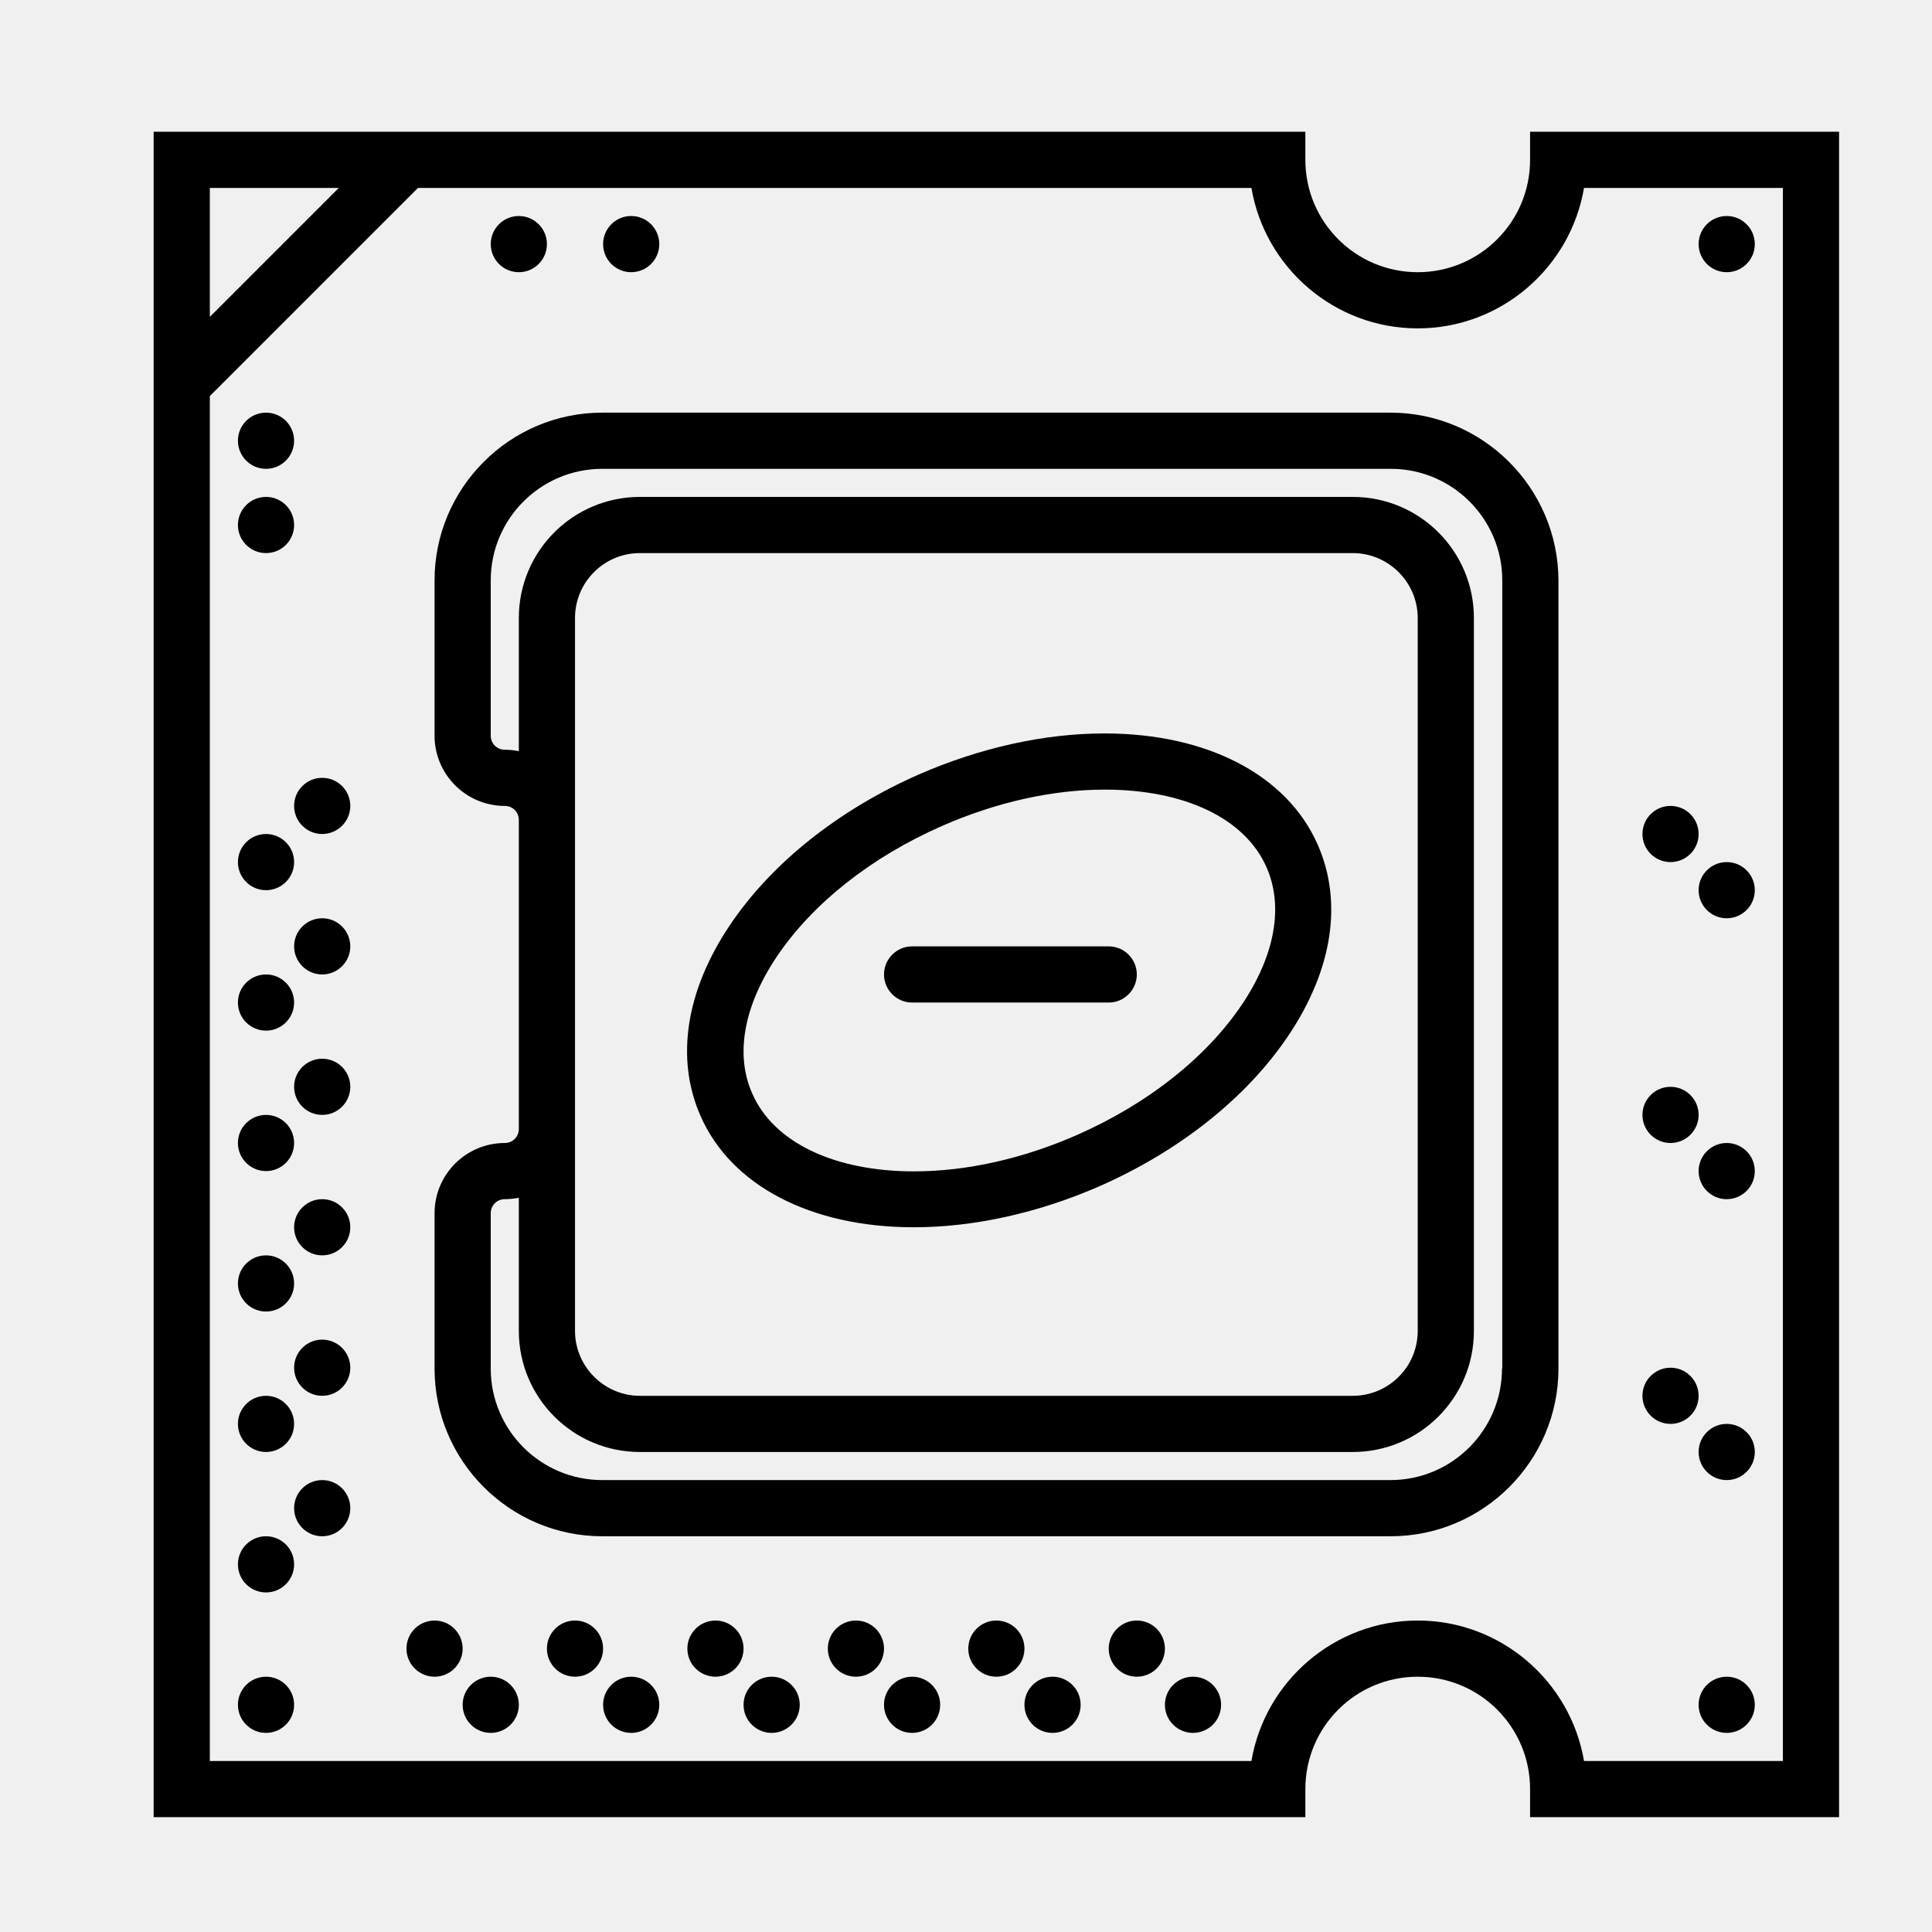
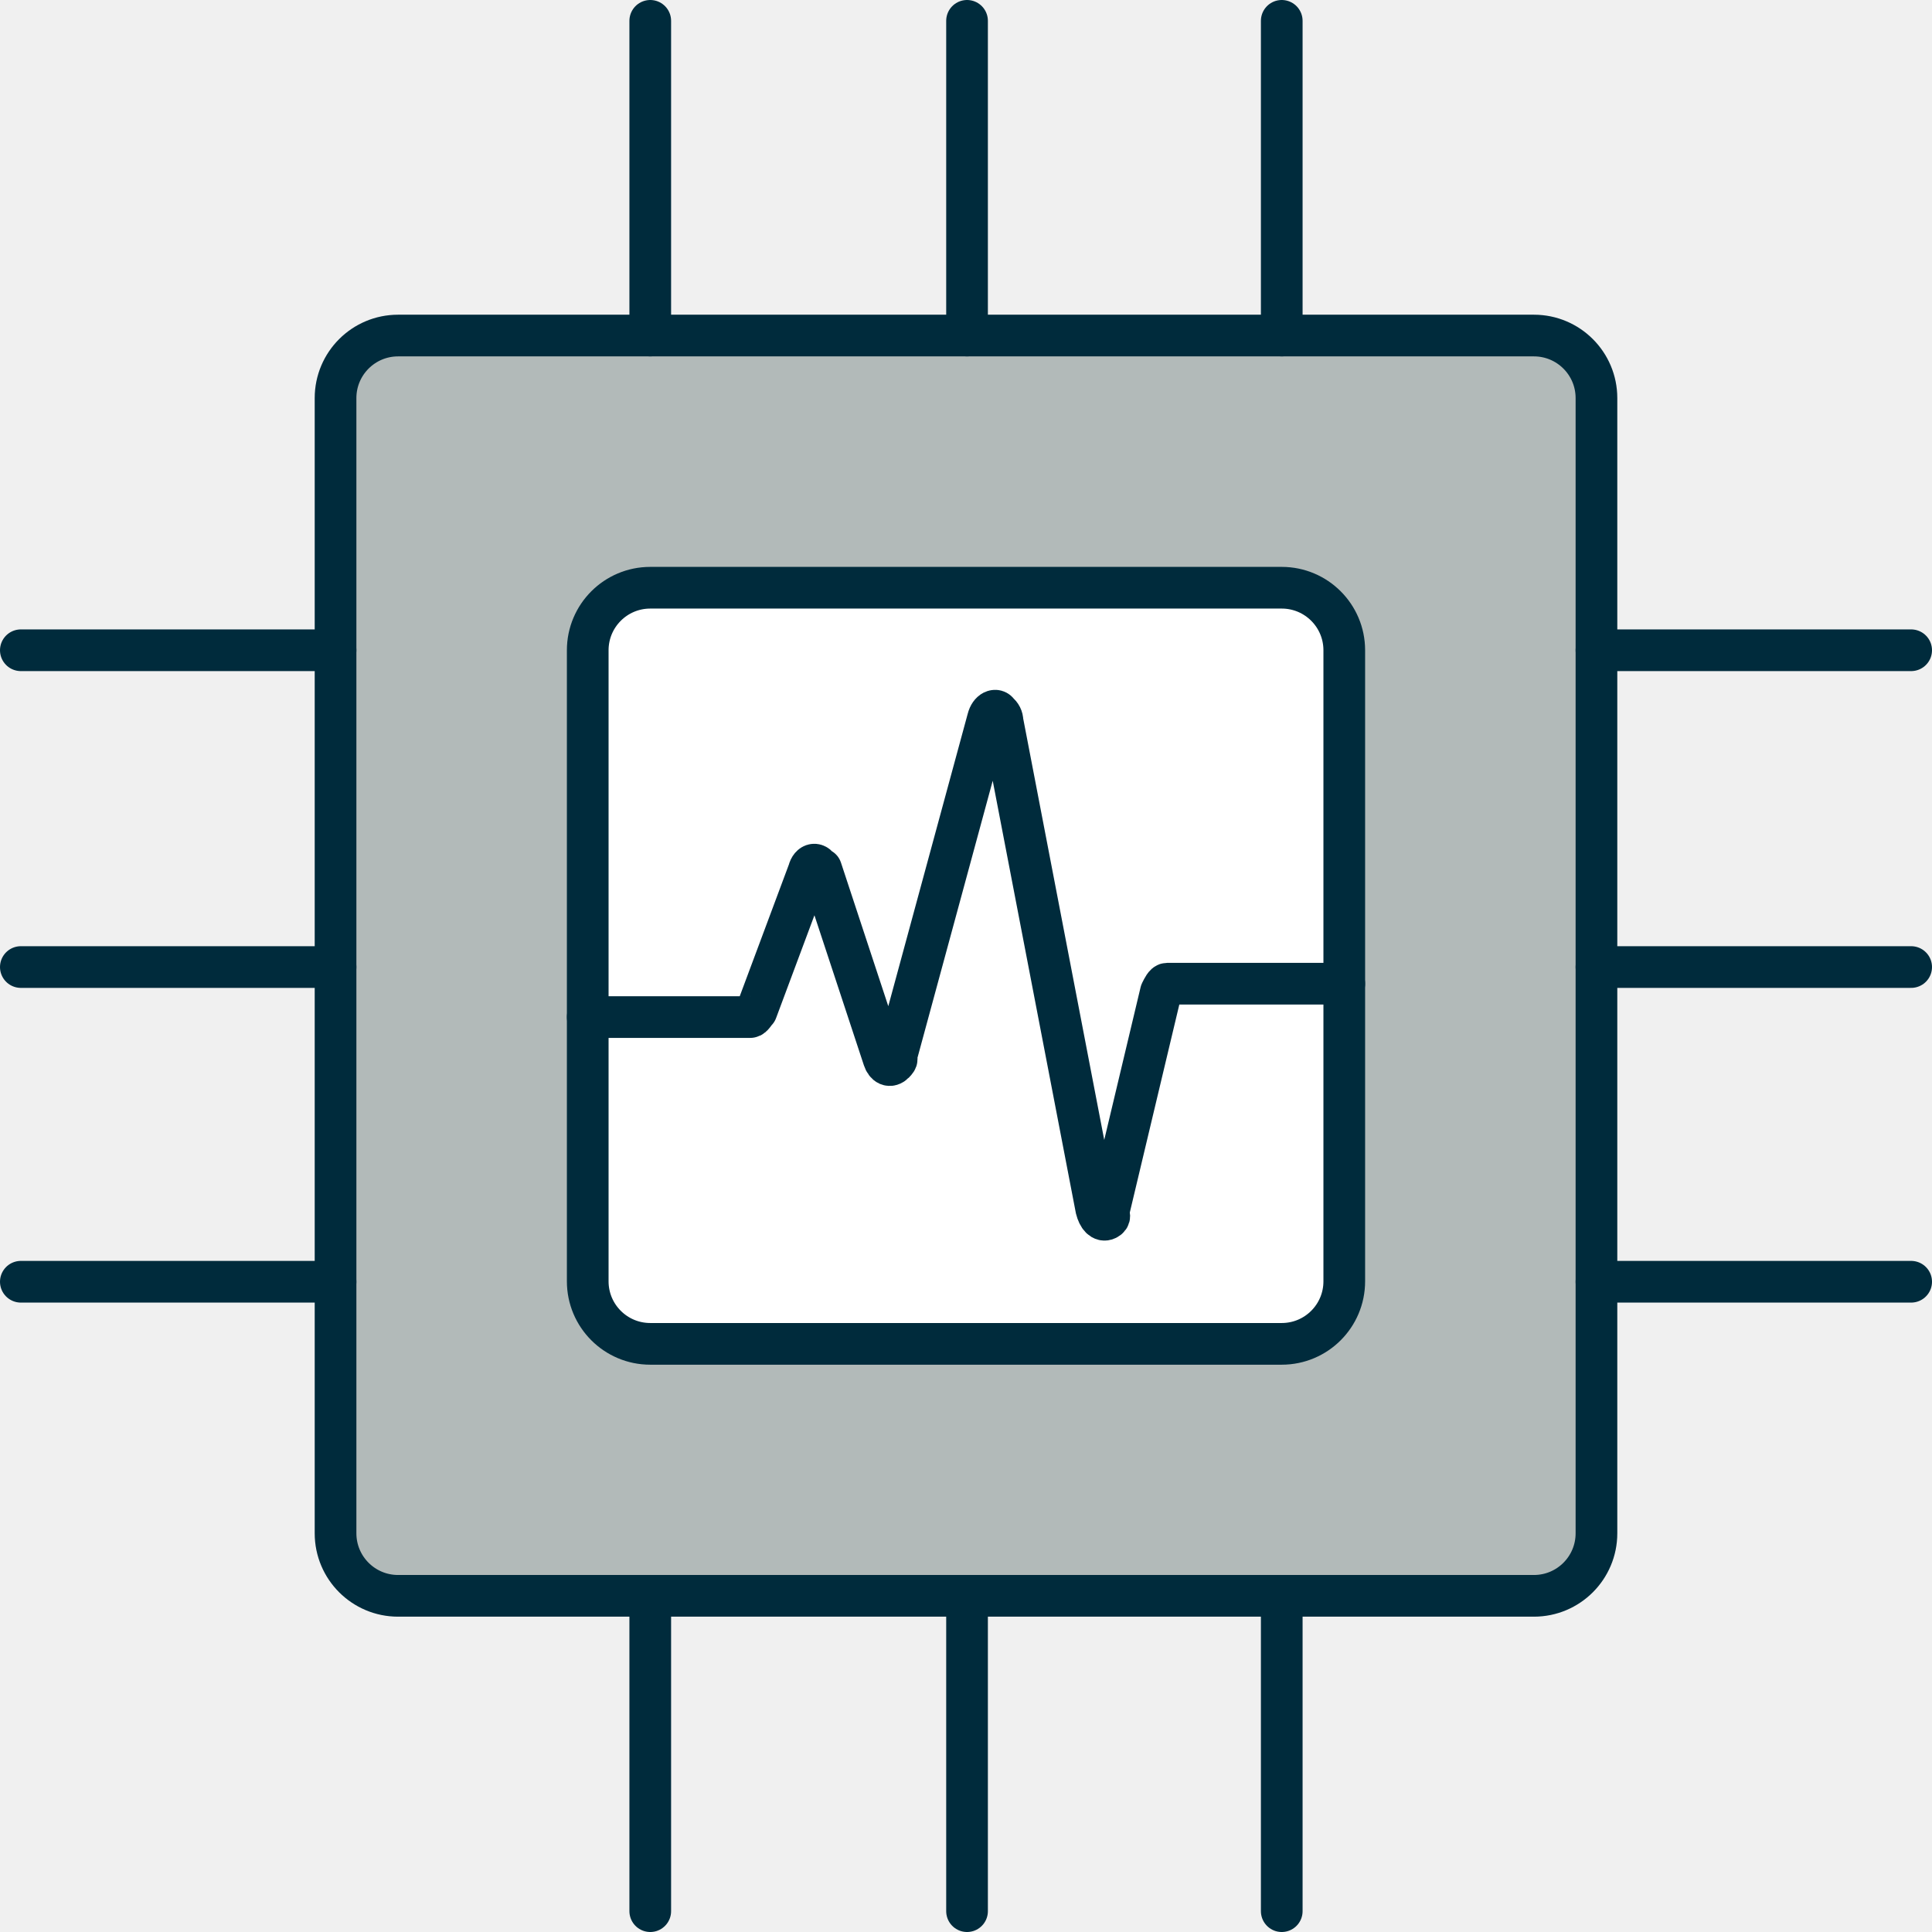
- <svg xmlns="http://www.w3.org/2000/svg" xmlns:xlink="http://www.w3.org/1999/xlink" version="1.1" width="100" height="100" id="svg5020" viewBox="0 0 100 100" preserveAspectRatio="none">
-   <defs id="defs5022">
-     <filter x="-0.264" y="-0.292" width="1.527" height="1.584" color-interpolation-filters="sRGB" id="filter20257">
-       <feGaussianBlur stdDeviation="8.484" id="feGaussianBlur20259" />
-     </filter>
-     <linearGradient x1="302.366" y1="85.341" x2="273.785" y2="109.911" id="linearGradient20265" xlink:href="#linearGradient13263" gradientUnits="userSpaceOnUse" gradientTransform="translate(7.020117,-1.002874)" />
-     <linearGradient id="linearGradient13263">
-       <stop id="stop1" style="stop-color:#a9c3e4;stop-opacity:1" offset="0" />
-       <stop id="stop2" style="stop-color:#3465a4;stop-opacity:1" offset="1" />
-     </linearGradient>
-     <linearGradient xlink:href="#linearGradient13263" id="linearGradient3895" gradientUnits="userSpaceOnUse" gradientTransform="translate(7.020117,-1.002874)" x1="302.366" y1="85.341" x2="273.785" y2="109.911" />
-     <linearGradient xlink:href="#linearGradient13263" id="linearGradient3903" gradientUnits="userSpaceOnUse" gradientTransform="translate(7.020117,-1.002874)" x1="302.366" y1="85.341" x2="273.785" y2="109.911" />
-     <linearGradient xlink:href="#linearGradient13263" id="linearGradient3910" gradientUnits="userSpaceOnUse" gradientTransform="translate(7.020117,-1.002874)" x1="302.366" y1="85.341" x2="273.785" y2="109.911" />
-     <linearGradient xlink:href="#linearGradient13263" id="linearGradient3913" gradientUnits="userSpaceOnUse" gradientTransform="matrix(1.035307,0,0,1.148662,-226.3958,-83.99919)" x1="302.366" y1="85.341" x2="273.785" y2="109.911" />
-     <linearGradient xlink:href="#linearGradient13263" id="linearGradient3930" gradientUnits="userSpaceOnUse" gradientTransform="matrix(1.035307,0,0,1.148662,-226.3958,-83.99919)" x1="302.366" y1="85.341" x2="273.785" y2="109.911" />
-     <linearGradient xlink:href="#linearGradient13263" id="linearGradient3937" gradientUnits="userSpaceOnUse" gradientTransform="matrix(1.222333,0,0,1.356165,-277.2053,-108.6609)" x1="302.366" y1="85.341" x2="273.785" y2="109.911" />
-     <linearGradient xlink:href="#linearGradient13263" id="linearGradient3944" gradientUnits="userSpaceOnUse" gradientTransform="matrix(1.222333,0,0,1.356165,-277.2053,-108.6609)" x1="302.366" y1="85.341" x2="273.785" y2="109.911" />
-     <linearGradient xlink:href="#linearGradient13263" id="linearGradient3949" gradientUnits="userSpaceOnUse" gradientTransform="matrix(1.234087,0,0,1.369206,-280.0907,-109.8409)" x1="302.366" y1="85.341" x2="273.785" y2="109.911" />
-     <linearGradient xlink:href="#linearGradient13263" id="linearGradient3967" gradientUnits="userSpaceOnUse" gradientTransform="matrix(1.234087,0,0,1.369206,-280.0907,-109.8409)" x1="302.366" y1="85.341" x2="273.785" y2="109.911" />
-     <linearGradient xlink:href="#linearGradient13263" id="linearGradient3975" gradientUnits="userSpaceOnUse" gradientTransform="matrix(1.234087,0,0,1.369206,-280.0907,-109.8409)" x1="302.366" y1="85.341" x2="273.785" y2="109.911" />
-     <linearGradient xlink:href="#linearGradient13263" id="linearGradient3981" gradientUnits="userSpaceOnUse" gradientTransform="matrix(1.234087,0,0,1.369206,-280.0907,-109.8409)" x1="302.366" y1="85.341" x2="273.785" y2="109.911" />
-     <linearGradient xlink:href="#linearGradient13263" id="linearGradient3984" gradientUnits="userSpaceOnUse" gradientTransform="matrix(1.182314,0,0,1.311764,-268.3319,-100.7872)" x1="302.366" y1="85.341" x2="273.785" y2="109.911" />
-   </defs>
-   <rect width="100" height="100" x="-0.01" y="0.01" id="border" style="opacity:0.643;fill:none;stroke:none" />
-   <rect style="fill:none;fill-rule:evenodd;stroke:#000000;stroke-width:0px;stroke-linecap:butt;stroke-linejoin:miter;stroke-opacity:1" id="externalBorder" width="99" height="99" x="0.2" y="0.2" />
-   <g id="g4" transform="matrix(1.45395,0,0,1.45395,7.953212,6.819065)">
-     <circle cx="4" cy="51" r="1" id="circle6" />
-     <circle cx="4" cy="56" r="1" id="circle8" />
-     <circle cx="56" cy="4" r="1" id="circle10" />
-     <circle cx="56" cy="56" r="1" id="circle12" />
-     <circle cx="6" cy="49" r="1" id="circle14" />
-     <circle cx="54" cy="35" r="1" id="circle16" />
-     <circle cx="56" cy="37" r="1" id="circle18" />
-     <circle cx="54" cy="45" r="1" id="circle20" />
-     <circle cx="56" cy="47" r="1" id="circle22" />
-     <circle cx="54" cy="25" r="1" id="circle24" />
-     <circle cx="56" cy="27" r="1" id="circle26" />
-     <circle cx="4" cy="46" r="1" id="circle28" />
-     <circle cx="6" cy="44" r="1" id="circle30" />
-     <circle cx="4" cy="41" r="1" id="circle32" />
-     <circle cx="6" cy="39" r="1" id="circle34" />
-     <circle cx="4" cy="36" r="1" id="circle36" />
-     <circle cx="6" cy="34" r="1" id="circle38" />
-     <circle cx="4" cy="31" r="1" id="circle40" />
-     <circle cx="6" cy="29" r="1" id="circle42" />
-     <circle cx="4" cy="26" r="1" id="circle44" />
-     <circle cx="6" cy="24" r="1" id="circle46" />
-     <circle cx="4" cy="11" r="1" id="circle48" />
-     <circle cx="17" cy="4" r="1" id="circle50" />
-     <circle cx="13" cy="4" r="1" id="circle52" />
-     <circle cx="4" cy="14" r="1" id="circle54" />
-     <path d="m 49,0 0,1 C 49,3.21 47.21,5 45,5 42.79,5 41,3.21 41,1 L 41,0 11.41,0 0,0 0,11.41 0,60 l 41,0 0,-1 c 0,-2.21 1.79,-4 4,-4 2.21,0 4,1.79 4,4 l 0,1 11,0 L 60,0 49,0 Z M 2,2 6.59,2 2,6.59 2,2 Z m 56,56 -7.08,0 C 50.44,55.17 47.97,53 45,53 c -2.97,0 -5.44,2.17 -5.92,5 L 2,58 2,9.41 9.41,2 39.08,2 c 0.48,2.83 2.95,5 5.92,5 2.97,0 5.44,-2.17 5.92,-5 L 58,2 58,58 Z" id="path56" />
-     <path d="M 44.03,10 15.97,10 C 12.68,10 10,12.68 10,15.97 l 0,5.53 c 0,1.38 1.12,2.5 2.5,2.5 0.28,0 0.5,0.22 0.5,0.5 l 0,11 C 13,35.78 12.78,36 12.5,36 11.12,36 10,37.12 10,38.5 l 0,5.53 c 0,3.29 2.68,5.97 5.97,5.97 l 28.07,0 c 3.29,0 5.97,-2.68 5.97,-5.97 l 0,-28.06 C 50,12.68 47.32,10 44.03,10 Z M 15,35.5 l 0,-11 0,-7.19 C 15,16.03 16.04,15 17.31,15 l 25.38,0 c 1.27,0 2.31,1.04 2.31,2.31 l 0,25.38 C 45,43.97 43.96,45 42.69,45 L 17.31,45 C 16.04,45 15,43.96 15,42.69 l 0,-7.19 z m 33,8.53 C 48,46.22 46.22,48 44.03,48 L 15.97,48 C 13.78,48 12,46.22 12,44.03 l 0,-5.53 c 0,-0.28 0.22,-0.5 0.5,-0.5 0.17,0 0.34,-0.02 0.5,-0.05 l 0,4.74 c 0,2.38 1.93,4.31 4.31,4.31 l 25.38,0 C 45.07,47 47,45.07 47,42.69 L 47,17.31 C 47,14.93 45.07,13 42.69,13 L 17.31,13 C 14.93,13 13,14.93 13,17.31 l 0,4.74 C 12.84,22.02 12.67,22 12.5,22 12.22,22 12,21.78 12,21.5 l 0,-5.53 C 12,13.78 13.78,12 15.97,12 l 28.07,0 c 2.19,0 3.97,1.78 3.97,3.97 l 0,28.06 z" id="path58" />
-     <circle cx="37" cy="56" r="1" id="circle60" />
-     <circle cx="35" cy="54" r="1" id="circle62" />
-     <circle cx="32" cy="56" r="1" id="circle64" />
-     <circle cx="30" cy="54" r="1" id="circle66" />
-     <circle cx="27" cy="56" r="1" id="circle68" />
-     <circle cx="25" cy="54" r="1" id="circle70" />
-     <circle cx="22" cy="56" r="1" id="circle72" />
-     <circle cx="20" cy="54" r="1" id="circle74" />
-     <circle cx="17" cy="56" r="1" id="circle76" />
-     <circle cx="15" cy="54" r="1" id="circle78" />
-     <circle cx="12" cy="56" r="1" id="circle80" />
-     <circle cx="10" cy="54" r="1" id="circle82" />
-     <path d="m 27.06,39 c 2.15,0 4.43,-0.51 6.61,-1.46 2.86,-1.26 5.25,-3.16 6.73,-5.37 1.57,-2.34 1.94,-4.75 1.04,-6.79 -1.09,-2.48 -3.93,-3.96 -7.59,-3.96 -2.15,0 -4.43,0.51 -6.61,1.46 -2.86,1.26 -5.25,3.16 -6.73,5.37 -1.57,2.34 -1.94,4.75 -1.04,6.79 1.09,2.48 3.93,3.96 7.59,3.96 z m -4.88,-9.63 c 1.27,-1.89 3.35,-3.54 5.87,-4.65 1.93,-0.85 3.94,-1.3 5.81,-1.3 2.85,0 5,1.03 5.76,2.77 0.61,1.39 0.3,3.12 -0.87,4.87 -1.27,1.89 -3.35,3.54 -5.87,4.65 -1.93,0.85 -3.94,1.3 -5.81,1.3 -2.84,0 -5,-1.03 -5.76,-2.77 -0.62,-1.39 -0.3,-3.12 0.87,-4.87 z" id="path84" />
-     <path d="m 27,31 7,0 c 0.55,0 1,-0.45 1,-1 0,-0.55 -0.45,-1 -1,-1 l -7,0 c -0.55,0 -1,0.45 -1,1 0,0.55 0.45,1 1,1 z" id="path86" />
+ <svg xmlns="http://www.w3.org/2000/svg" id="Layer_1" data-name="Layer 1" viewBox="0 0 92.7 92.7">
+   <g>
+     <g>
+       <rect x="16.1" y="16.1" width="60.5" height="60.47" rx="3" style="fill: #b2bab9;stroke: #002b3c;stroke-linecap: round;stroke-linejoin: round;stroke-width: 2px" />
+       <path d="M46.4,16.1V1M31.2,16.1V1M61.5,16.1V1M31.2,91.7V76.6M61.5,91.7V76.6M46.4,91.7V76.6M76.6,46.4H91.7M76.6,31.2H91.7M76.6,61.5H91.7M1,31.2H16.1M1,61.5H16.1M1,46.4H16.1" style="fill: none;stroke: #002b3c;stroke-linecap: round;stroke-linejoin: round;stroke-width: 2px" />
+       <rect x="28.2" y="28.2" width="36.3" height="36.28" rx="3" style="fill: #fff;stroke: #002b3c;stroke-linecap: round;stroke-linejoin: round;stroke-width: 2px" />
+     </g>
+     <path d="M28.2,48.8H36c.1,0,.2-.2.3-.3l2.5-6.7c.1-.4.4-.4.5-.1h.1l3,9.1c.1.3.3.4.5.2s.1-.2.1-.3l4.4-16.2c.1-.4.4-.5.5-.3a.5.5,0,0,1,.2.4L52.6,58c.1.4.3.6.5.5s.1-.2.1-.4l2.5-10.5c.1-.2.2-.4.3-.4h8.5" style="fill: none;stroke: #002b3c;stroke-linecap: round;stroke-linejoin: round;stroke-width: 2px" />
  </g>
</svg>
